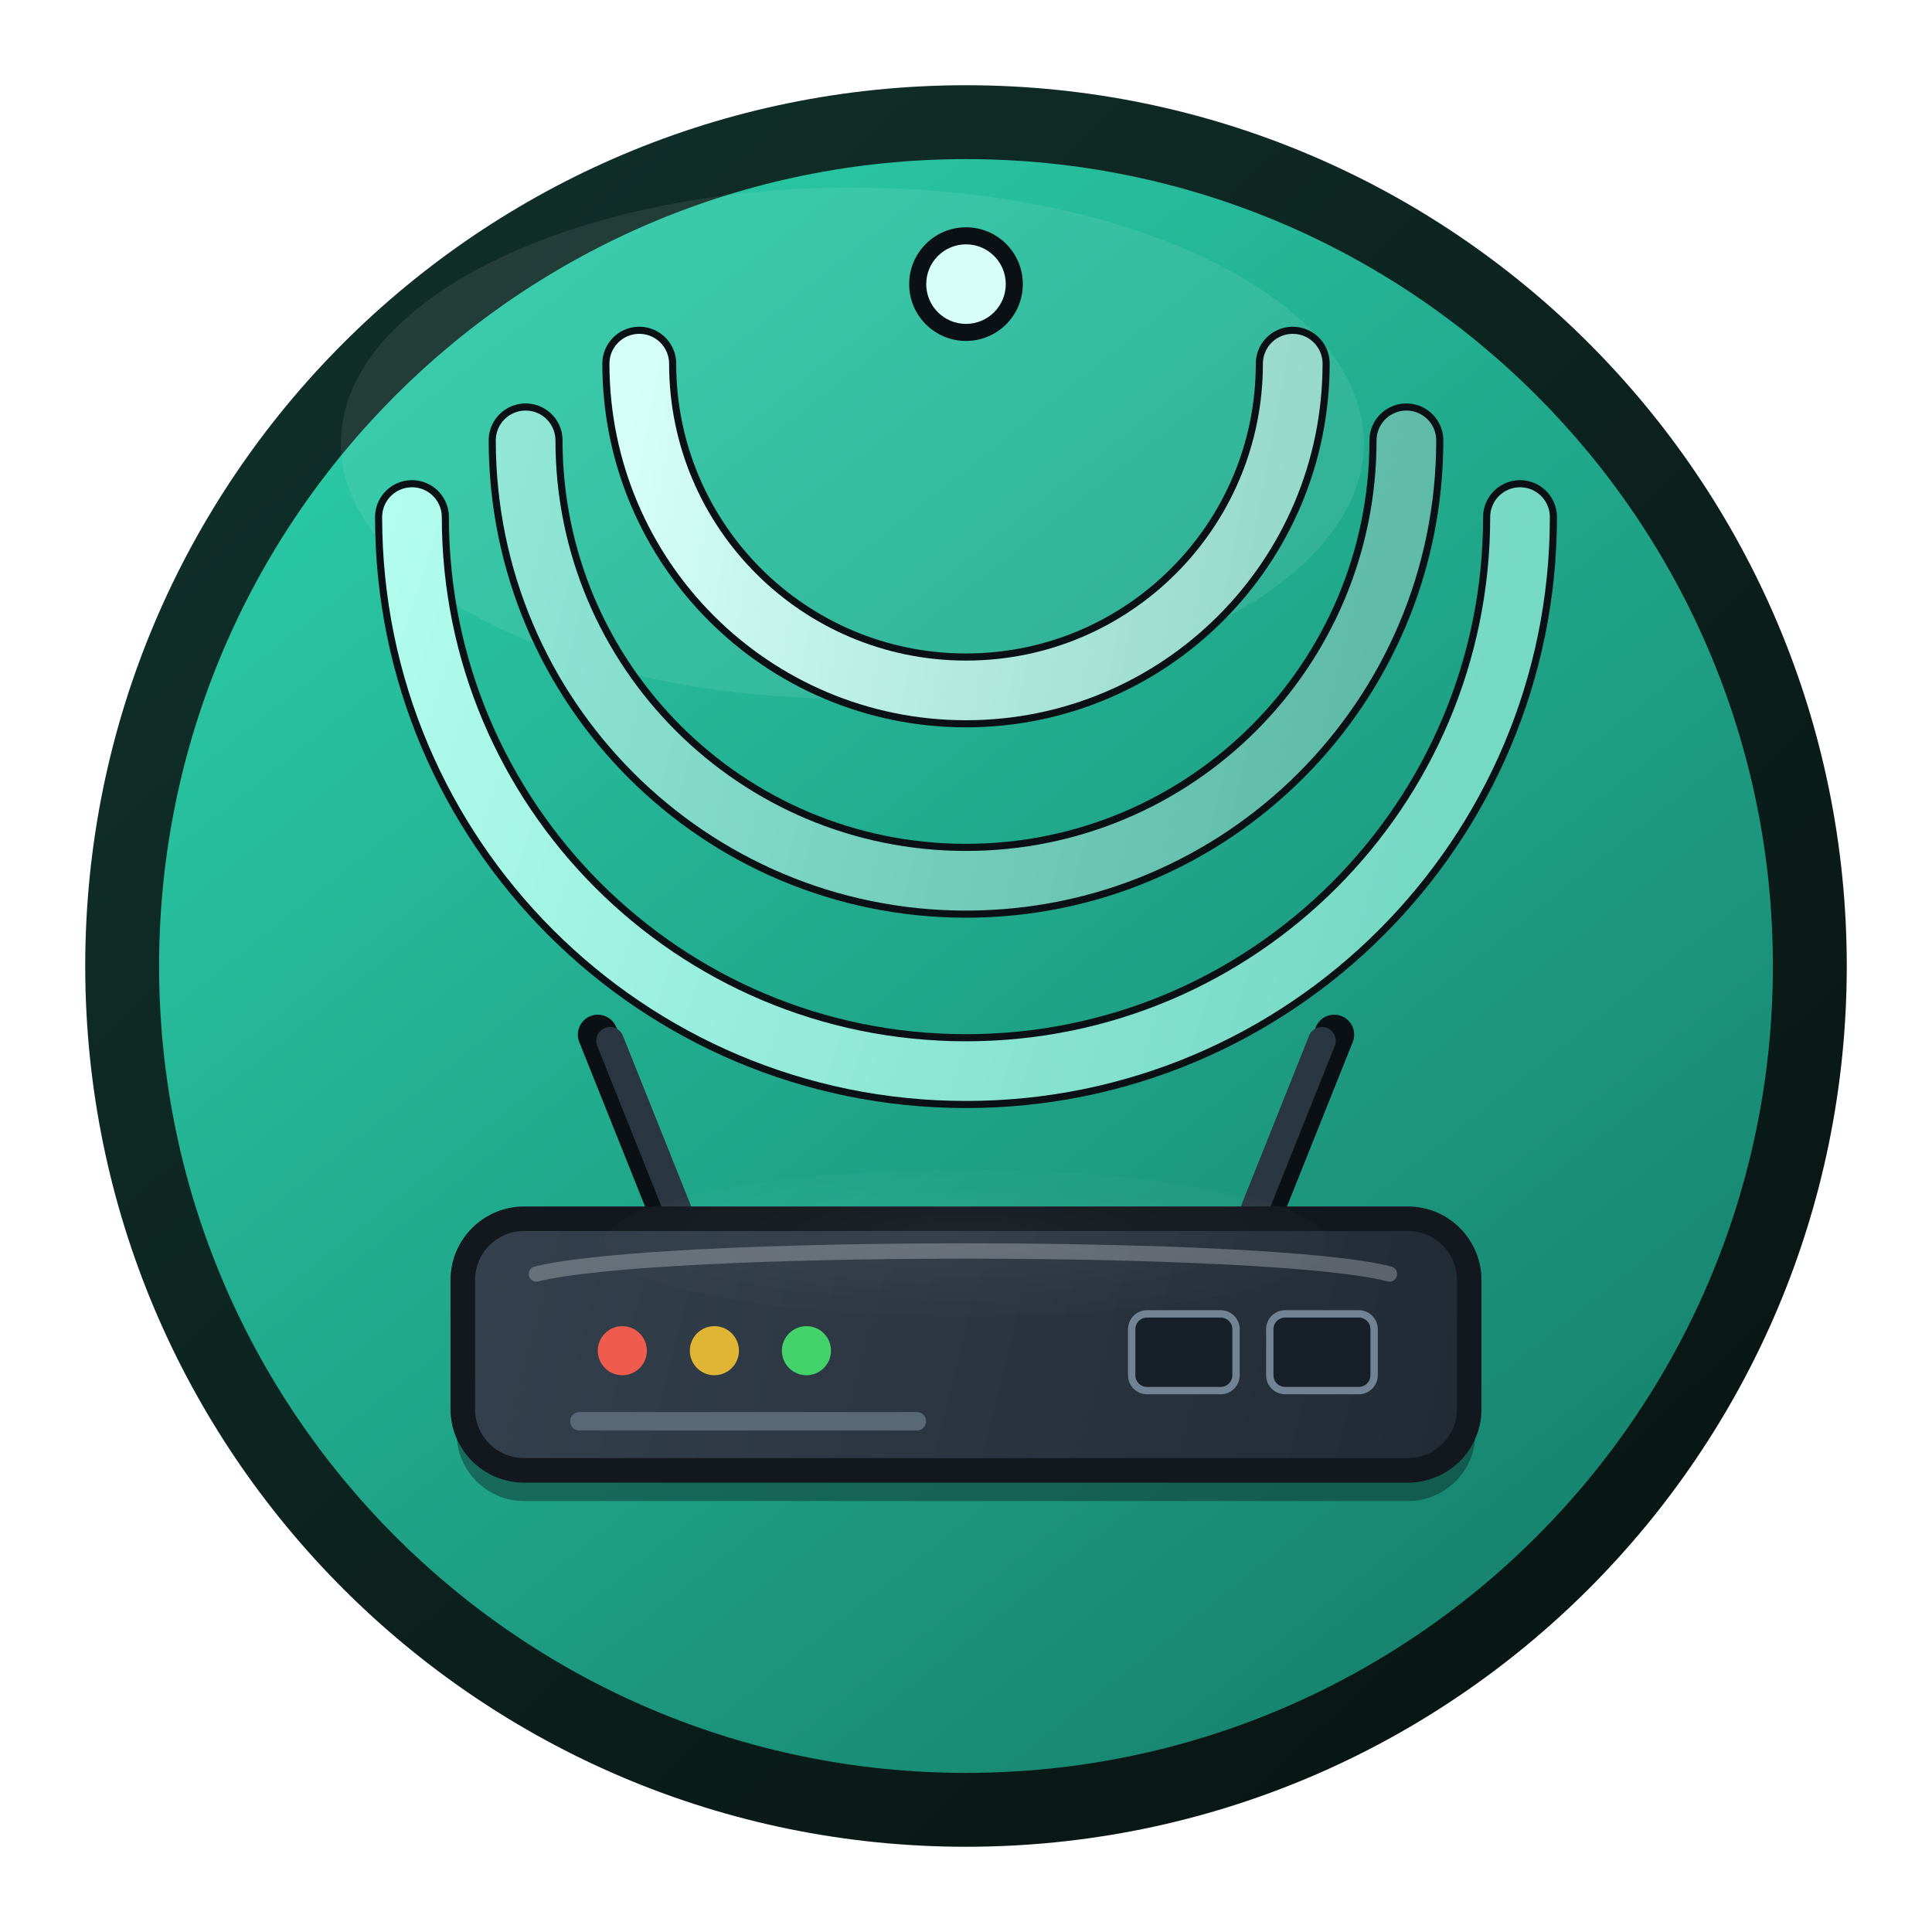
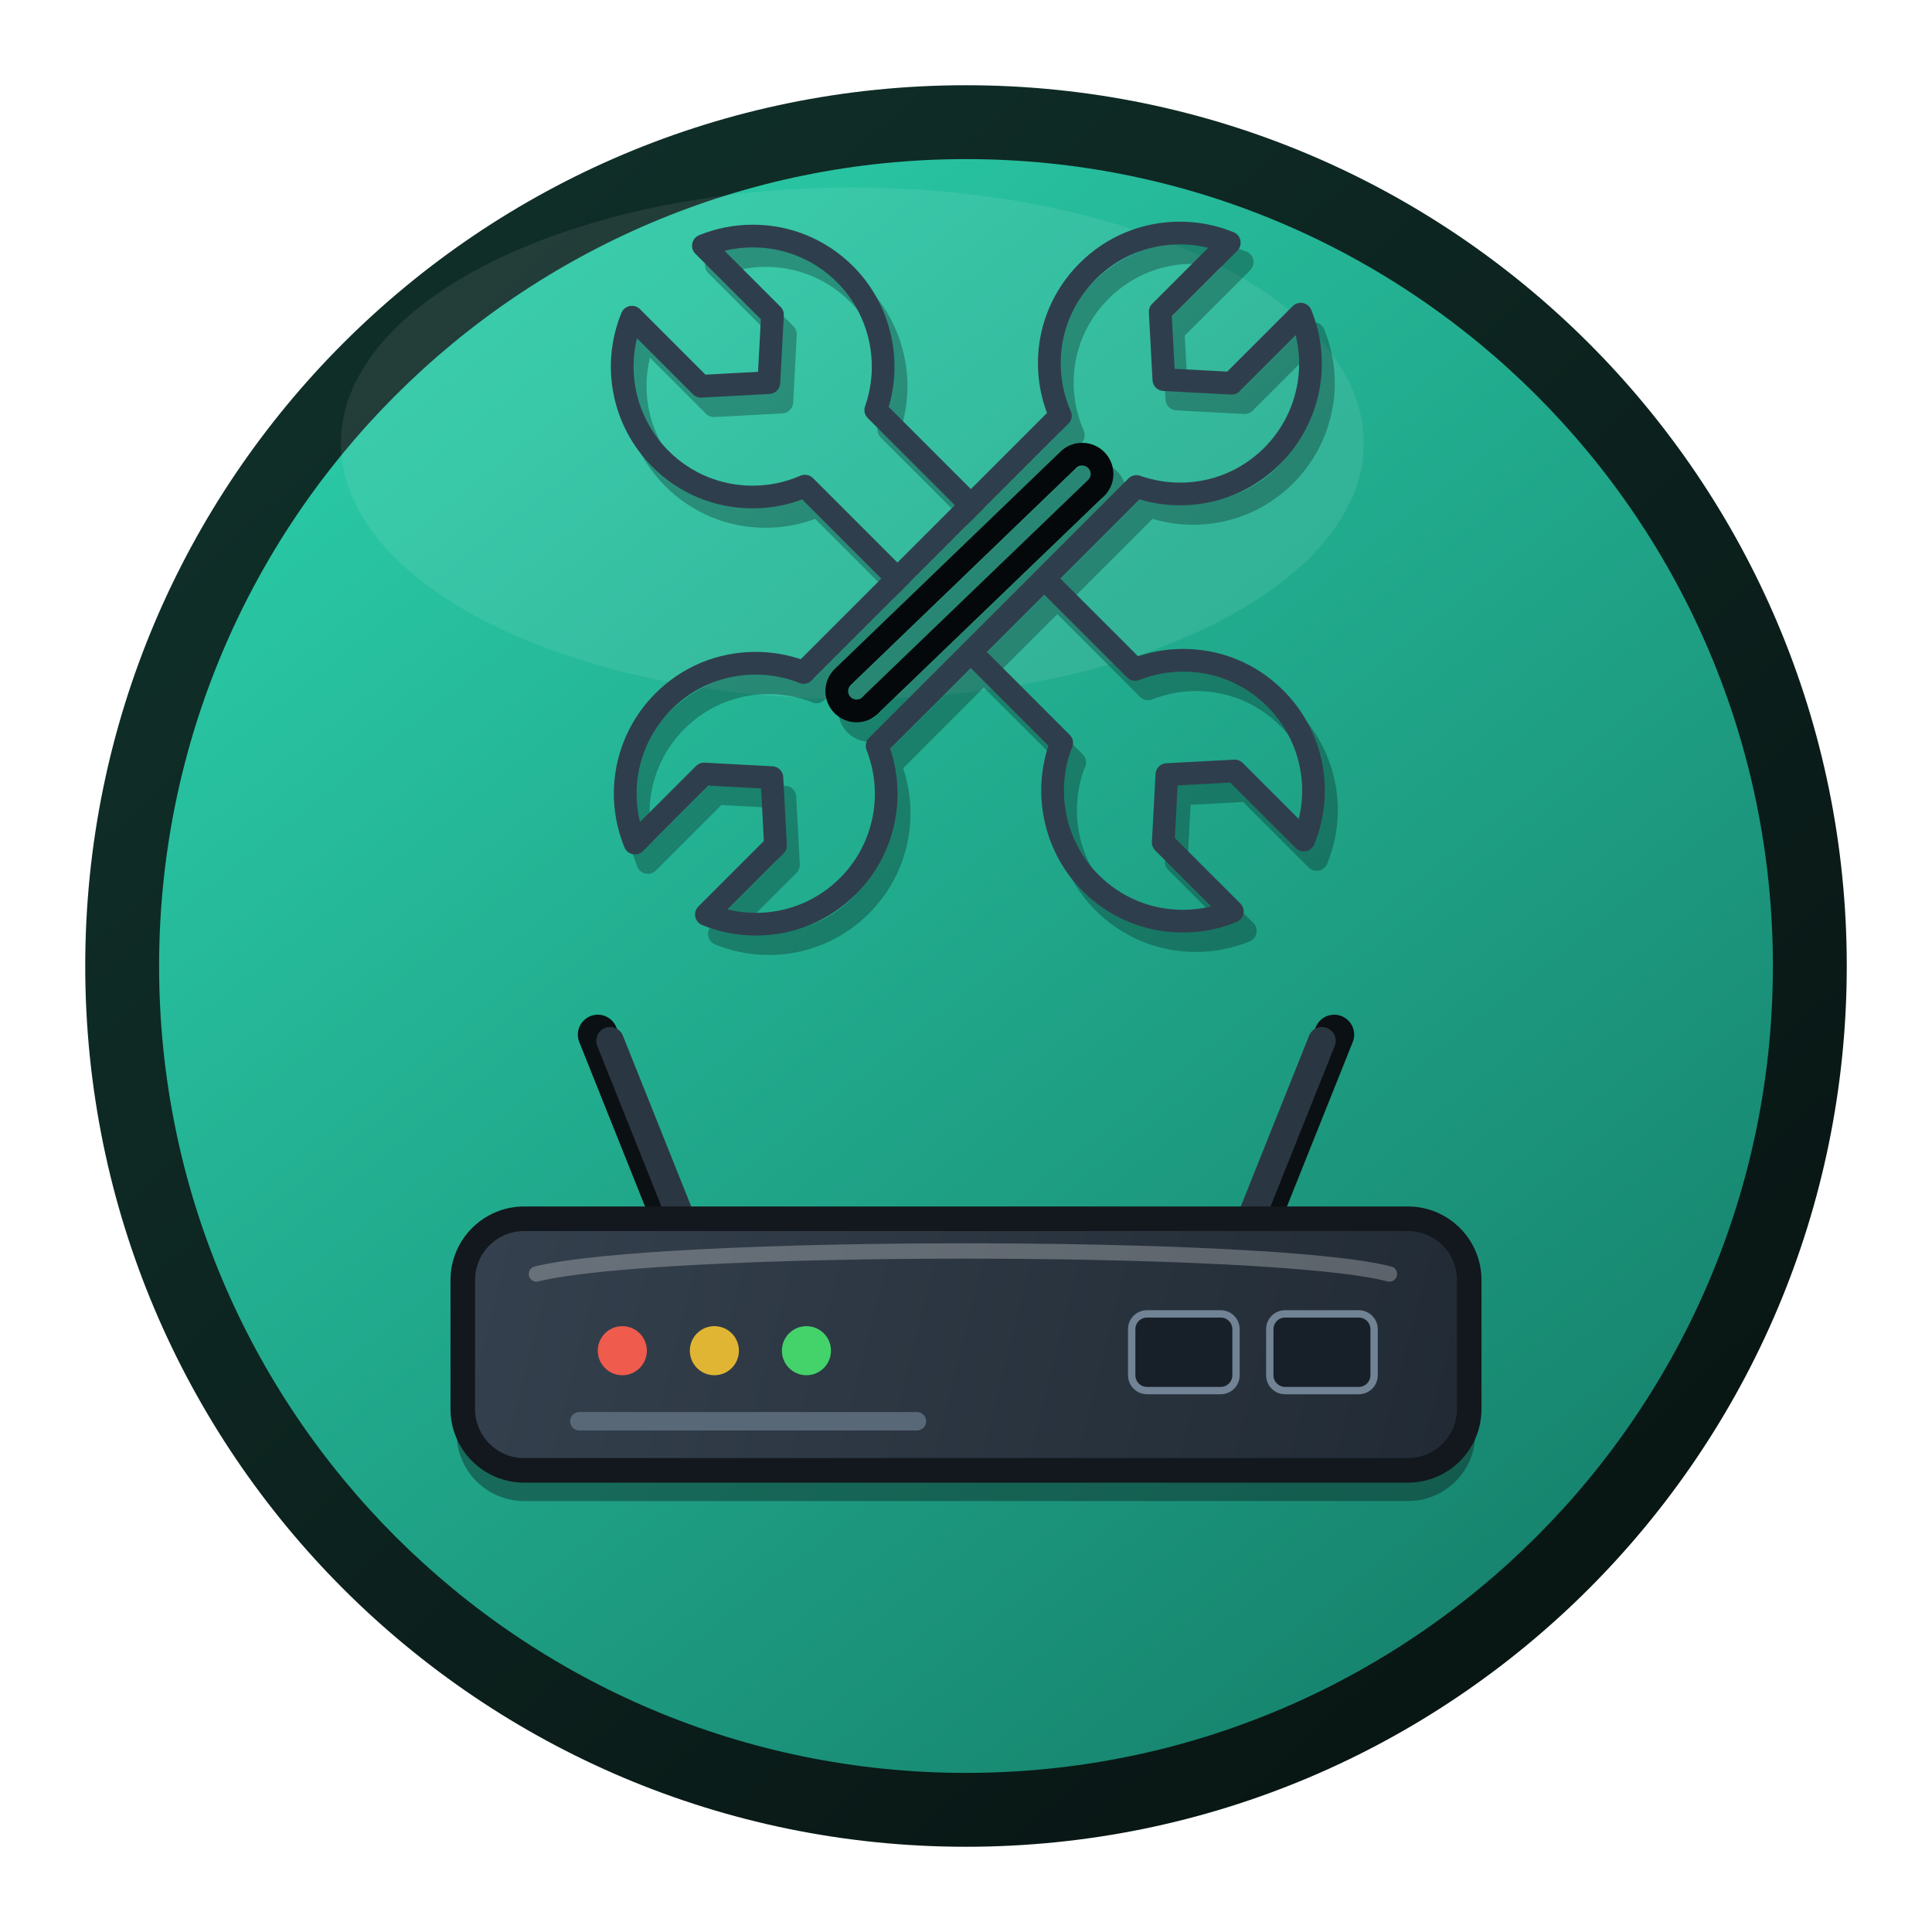
<svg xmlns="http://www.w3.org/2000/svg" viewBox="0 0 680 680" width="100%">
  <defs>
    <linearGradient id="bgRingGradient" x1="120" y1="100" x2="560" y2="580" gradientUnits="userSpaceOnUse">
      <stop offset="0%" stop-color="#102f29" />
      <stop offset="100%" stop-color="#081513" />
    </linearGradient>
    <linearGradient id="innerFillGradient" x1="170" y1="120" x2="520" y2="560" gradientUnits="userSpaceOnUse">
      <stop offset="0%" stop-color="#29c7a4" />
      <stop offset="100%" stop-color="#17856f" />
    </linearGradient>
    <linearGradient id="routerGrad" x1="182" y1="446" x2="504" y2="528" gradientUnits="userSpaceOnUse">
      <stop offset="0%" stop-color="#34404d" />
      <stop offset="100%" stop-color="#212a34" />
    </linearGradient>
-     <linearGradient id="signalGradOuter" x1="145" y1="78" x2="535" y2="205" gradientUnits="userSpaceOnUse">
-       <stop offset="0%" stop-color="#b6fff0" />
-       <stop offset="100%" stop-color="#76d9c4" />
-     </linearGradient>
-     <linearGradient id="signalGradMid" x1="185" y1="102" x2="495" y2="180" gradientUnits="userSpaceOnUse">
-       <stop offset="0%" stop-color="#93e8d8" />
-       <stop offset="100%" stop-color="#5fbba7" />
-     </linearGradient>
-     <linearGradient id="signalGradInner" x1="225" y1="122" x2="455" y2="165" gradientUnits="userSpaceOnUse">
-       <stop offset="0%" stop-color="#d6fff7" />
-       <stop offset="100%" stop-color="#97d9cb" />
-     </linearGradient>
    <radialGradient id="screenGlow" cx="50%" cy="44%" r="62%">
      <stop offset="0%" stop-color="rgba(255,255,255,.22)" />
      <stop offset="100%" stop-color="rgba(255,255,255,0)" />
    </radialGradient>
  </defs>
  <circle cx="340" cy="340" r="310" fill="url(#bgRingGradient)" />
  <circle cx="340" cy="340" r="284" fill="url(#innerFillGradient)" />
  <ellipse cx="300" cy="156" rx="180" ry="90" fill="rgba(255,255,255,0.08)" />
-   <g fill="none" stroke-linecap="round" stroke-linejoin="round">
-     <path d="M 145 182 A 195 195 0 0 0 535 182" stroke="#0a1013" stroke-width="26" />
-     <path d="M 145 182 A 195 195 0 0 0 535 182" stroke="url(#signalGradOuter)" stroke-width="21" />
-     <path d="M 185 155 A 155 155 0 0 0 495 155" stroke="#0a1013" stroke-width="26" />
-     <path d="M 185 155 A 155 155 0 0 0 495 155" stroke="url(#signalGradMid)" stroke-width="21" />
-     <path d="M 225 128 A 115 115 0 0 0 455 128" stroke="#0a1013" stroke-width="26" />
-     <path d="M 225 128 A 115 115 0 0 0 455 128" stroke="url(#signalGradInner)" stroke-width="21" />
-     <circle cx="340" cy="100" r="20" fill="#0a1013" />
-     <circle cx="340" cy="100" r="14" fill="#d7fff8" />
+   <g transform="translate(215 78) scale(1.14)">
+     <g transform="translate(4 6)" opacity="0.28">
+       <path fill="#05080A" d="M151.636,85.351c2.241-1.85,3.524-4.557,3.524-7.416c0-5.314-4.322-9.637-9.637-9.637       c-2.611,0-5.055,1.032-6.803,2.825l-69.186,66.608c-2.096,1.838-3.294,4.47-3.294,7.221c0,5.318,4.32,9.638,9.637,9.638       c2.799,0,5.441-1.226,7.289-3.368L151.636,85.351z M77.897,146.592c-0.303,0.366-0.968,0.989-2.022,0.989       c-1.447,0-2.628-1.185-2.628-2.629c0-1.006,0.568-1.656,1.026-2.06l69.386-66.804c0.496-0.508,1.157-0.789,1.865-0.789       c1.448,0,2.628,1.182,2.628,2.628c0,1.049-0.615,1.711-1.177,2.19l-68.803,66.176C78.079,146.39,77.988,146.489,77.897,146.592z" />
+       <path fill="#05080A" d="M176.71,131.928c-4.768,0-9.452,0.76-13.945,2.266l-23.969-23.972l24.444-24.447       c4.059,1.205,8.258,1.819,12.519,1.819c11.683,0,22.658-4.546,30.901-12.795c12.505-12.506,16.27-31.174,9.582-47.549       c-0.441-1.086-1.399-1.879-2.553-2.113c-1.146-0.221-2.337,0.13-3.169,0.957l-20.225,20.22l-16.235-0.866l-0.869-16.238       l20.226-20.22c0.828-0.826,1.19-2.019,0.954-3.167c-0.229-1.153-1.026-2.11-2.111-2.555c-5.276-2.156-10.858-3.249-16.58-3.249       c-11.697,0-22.696,4.555-30.971,12.83c-12.241,12.237-16.063,30.151-10.051,46.231l-23.503,23.503L85.778,57.203       c4.522-15.288,0.332-32.115-10.98-43.424C66.525,5.508,55.525,0.95,43.828,0.95c-5.727,0-11.305,1.097-16.579,3.248       c-1.086,0.441-1.879,1.398-2.113,2.555c-0.231,1.15,0.127,2.341,0.957,3.169l20.22,20.224l-0.866,16.234l-16.238,0.869       L8.988,27.025c-0.828-0.826-2.016-1.181-3.169-0.957c-1.151,0.231-2.11,1.027-2.555,2.113       c-6.682,16.378-2.922,35.043,9.583,47.549c8.252,8.252,19.23,12.797,30.914,12.797c5.28,0,10.422-0.924,15.317-2.747       l24.439,24.44L58.624,135.11c-4.497-1.499-9.182-2.262-13.94-2.262c-11.683,0-22.663,4.545-30.912,12.795       c-12.503,12.502-16.264,31.17-9.574,47.548c0.445,1.088,1.398,1.879,2.555,2.115c1.153,0.219,2.341-0.13,3.167-0.958       l20.216-20.219l16.24,0.862l0.866,16.242l-20.216,20.218c-0.832,0.828-1.192,2.02-0.957,3.169       c0.231,1.149,1.027,2.108,2.113,2.553c5.277,2.156,10.855,3.251,16.579,3.251c11.697,0,22.694-4.559,30.964-12.833       c11.764-11.755,15.776-29.13,10.523-44.83l24.901-24.903l23.958,23.959c-5.215,15.659-1.122,33.188,10.54,44.851       c8.265,8.268,19.261,12.823,30.964,12.823c5.726,0,11.304-1.092,16.58-3.248c1.089-0.445,1.879-1.396,2.115-2.553       c0.229-1.15-0.127-2.341-0.958-3.169l-20.218-20.219l0.865-16.237l16.238-0.866l20.218,20.218       c0.832,0.828,2.022,1.178,3.169,0.955c1.153-0.229,2.108-1.026,2.553-2.111c6.688-16.379,2.927-35.043-9.578-47.544       C199.355,136.466,188.39,131.928,176.71,131.928z M62.403,79.19c-0.669-0.67-1.566-1.028-2.478-1.028       c-0.473,0-0.95,0.096-1.398,0.291c-4.671,2.04-9.637,3.07-14.757,3.07c-9.811,0-19.032-3.816-25.958-10.744       c-9.204-9.206-12.77-22.381-9.736-34.756l17.29,17.291c0.702,0.705,1.622,1.086,2.668,1.023l20.943-1.121       c1.788-0.094,3.219-1.528,3.312-3.316l1.114-20.937c0.053-0.993-0.318-1.963-1.023-2.664L35.094,9.009       c2.849-0.689,5.768-1.043,8.74-1.043c9.827,0,19.063,3.831,26.016,10.776c9.941,9.938,13.331,24.956,8.636,38.263       c-0.45,1.271-0.127,2.691,0.826,3.645l26.895,26.895L88.483,105.27L62.403,79.19z M78.938,163.142       c5.383,13.658,2.176,29.16-8.162,39.498c-6.945,6.951-16.183,10.776-26.008,10.776c-2.972,0-5.895-0.353-8.74-1.047       l17.284-17.285c0.703-0.702,1.075-1.674,1.023-2.663l-1.114-20.946c-0.096-1.79-1.528-3.221-3.316-3.312l-20.945-1.116       c-0.98-0.041-1.963,0.318-2.663,1.023L9.009,185.354c-3.035-12.374,0.525-25.55,9.728-34.748       c6.932-6.934,16.144-10.746,25.957-10.746c4.208,0,8.354,0.705,12.329,2.111c0.171,0.059,0.335,0.137,0.505,0.213l0.71,0.297       c1.297,0.496,2.755,0.188,3.735-0.794l28.98-28.981c0.003,0,0.003,0,0.007-0.004l22.681-22.68c0,0,0-0.003,0.003-0.003       l27.617-27.617c1.02-1.02,1.311-2.555,0.739-3.875c-6.095-13.976-3.087-29.959,7.672-40.717       c6.951-6.945,16.19-10.776,26.016-10.776c2.974,0,5.896,0.351,8.74,1.044l-17.289,17.28c-0.705,0.702-1.078,1.675-1.023,2.668       l1.119,20.945c0.096,1.786,1.53,3.217,3.316,3.311l20.937,1.114c0.989,0.066,1.965-0.318,2.666-1.023l17.292-17.29       c3.032,12.378-0.53,25.553-9.735,34.759c-6.927,6.928-16.14,10.742-25.947,10.742c-4.213,0-8.354-0.708-12.316-2.11       c-1.276-0.454-2.693-0.126-3.645,0.826l-39.677,39.683l-11.447,11.44c0,0,0,0.004-0.003,0.004l-28.955,28.955       C78.734,160.366,78.429,161.845,78.938,163.142z M212.379,184.424l-17.292-17.289c-0.705-0.701-1.677-1.067-2.662-1.02       l-20.947,1.112c-1.79,0.096-3.221,1.529-3.312,3.316l-1.116,20.943c-0.051,0.992,0.321,1.964,1.023,2.662l17.285,17.285       c-2.847,0.695-5.77,1.044-8.74,1.044c-9.832,0-19.062-3.826-26.012-10.766c-9.941-9.945-13.333-24.969-8.634-38.287       c0.062-0.171,0.137-0.336,0.212-0.503l0.298-0.712c0.496-1.294,0.185-2.759-0.798-3.737l-25.573-25.574l8.932-8.932       l8.799-8.791l25.546,25.55c0.985,0.981,2.471,1.297,3.758,0.783c4.332-1.704,8.897-2.573,13.565-2.573       c9.801,0,19.01,3.812,25.93,10.735C211.849,158.874,215.408,172.046,212.379,184.424z" />
+     </g>
+     <g>
+       <path fill="#05080A" d="M151.636,85.351c2.241-1.85,3.524-4.557,3.524-7.416c0-5.314-4.322-9.637-9.637-9.637       c-2.611,0-5.055,1.032-6.803,2.825l-69.186,66.608c-2.096,1.838-3.294,4.47-3.294,7.221c0,5.318,4.32,9.638,9.637,9.638       c2.799,0,5.441-1.226,7.289-3.368L151.636,85.351z M77.897,146.592c-0.303,0.366-0.968,0.989-2.022,0.989       c-1.447,0-2.628-1.185-2.628-2.629c0-1.006,0.568-1.656,1.026-2.06l69.386-66.804c0.496-0.508,1.157-0.789,1.865-0.789       c1.448,0,2.628,1.182,2.628,2.628c0,1.049-0.615,1.711-1.177,2.19l-68.803,66.176C78.079,146.39,77.988,146.489,77.897,146.592z" />
+       <path fill="#2f3e4d" d="M176.71,131.928c-4.768,0-9.452,0.76-13.945,2.266l-23.969-23.972l24.444-24.447       c4.059,1.205,8.258,1.819,12.519,1.819c11.683,0,22.658-4.546,30.901-12.795c12.505-12.506,16.27-31.174,9.582-47.549       c-0.441-1.086-1.399-1.879-2.553-2.113c-1.146-0.221-2.337,0.13-3.169,0.957l-20.225,20.22l-16.235-0.866l-0.869-16.238       l20.226-20.22c0.828-0.826,1.19-2.019,0.954-3.167c-0.229-1.153-1.026-2.11-2.111-2.555c-5.276-2.156-10.858-3.249-16.58-3.249       c-11.697,0-22.696,4.555-30.971,12.83c-12.241,12.237-16.063,30.151-10.051,46.231l-23.503,23.503L85.778,57.203       c4.522-15.288,0.332-32.115-10.98-43.424C66.525,5.508,55.525,0.95,43.828,0.95c-5.727,0-11.305,1.097-16.579,3.248       c-1.086,0.441-1.879,1.398-2.113,2.555c-0.231,1.15,0.127,2.341,0.957,3.169l20.22,20.224l-0.866,16.234l-16.238,0.869       L8.988,27.025c-0.828-0.826-2.016-1.181-3.169-0.957c-1.151,0.231-2.11,1.027-2.555,2.113       c-6.682,16.378-2.922,35.043,9.583,47.549c8.252,8.252,19.23,12.797,30.914,12.797c5.28,0,10.422-0.924,15.317-2.747       l24.439,24.44L58.624,135.11c-4.497-1.499-9.182-2.262-13.94-2.262c-11.683,0-22.663,4.545-30.912,12.795       c-12.503,12.502-16.264,31.17-9.574,47.548c0.445,1.088,1.398,1.879,2.555,2.115c1.153,0.219,2.341-0.13,3.167-0.958       l20.216-20.219l16.24,0.862l0.866,16.242l-20.216,20.218c-0.832,0.828-1.192,2.02-0.957,3.169       c0.231,1.149,1.027,2.108,2.113,2.553c5.277,2.156,10.855,3.251,16.579,3.251c11.697,0,22.694-4.559,30.964-12.833       c11.764-11.755,15.776-29.13,10.523-44.83l24.901-24.903l23.958,23.959c-5.215,15.659-1.122,33.188,10.54,44.851       c8.265,8.268,19.261,12.823,30.964,12.823c5.726,0,11.304-1.092,16.58-3.248c1.089-0.445,1.879-1.396,2.115-2.553       c0.229-1.15-0.127-2.341-0.958-3.169l-20.218-20.219l0.865-16.237l16.238-0.866l20.218,20.218       c0.832,0.828,2.022,1.178,3.169,0.955c1.153-0.229,2.108-1.026,2.553-2.111c6.688-16.379,2.927-35.043-9.578-47.544       C199.355,136.466,188.39,131.928,176.71,131.928z M62.403,79.19c-0.669-0.67-1.566-1.028-2.478-1.028       c-0.473,0-0.95,0.096-1.398,0.291c-4.671,2.04-9.637,3.07-14.757,3.07c-9.811,0-19.032-3.816-25.958-10.744       c-9.204-9.206-12.77-22.381-9.736-34.756l17.29,17.291c0.702,0.705,1.622,1.086,2.668,1.023l20.943-1.121       c1.788-0.094,3.219-1.528,3.312-3.316l1.114-20.937c0.053-0.993-0.318-1.963-1.023-2.664L35.094,9.009       c2.849-0.689,5.768-1.043,8.74-1.043c9.827,0,19.063,3.831,26.016,10.776c9.941,9.938,13.331,24.956,8.636,38.263       c-0.45,1.271-0.127,2.691,0.826,3.645l26.895,26.895L88.483,105.27L62.403,79.19z M78.938,163.142       c5.383,13.658,2.176,29.16-8.162,39.498c-6.945,6.951-16.183,10.776-26.008,10.776c-2.972,0-5.895-0.353-8.74-1.047       l17.284-17.285c0.703-0.702,1.075-1.674,1.023-2.663l-1.114-20.946c-0.096-1.79-1.528-3.221-3.316-3.312l-20.945-1.116       c-0.98-0.041-1.963,0.318-2.663,1.023L9.009,185.354c-3.035-12.374,0.525-25.55,9.728-34.748       c6.932-6.934,16.144-10.746,25.957-10.746c4.208,0,8.354,0.705,12.329,2.111c0.171,0.059,0.335,0.137,0.505,0.213l0.71,0.297       c1.297,0.496,2.755,0.188,3.735-0.794l28.98-28.981c0.003,0,0.003,0,0.007-0.004l22.681-22.68c0,0,0-0.003,0.003-0.003       l27.617-27.617c1.02-1.02,1.311-2.555,0.739-3.875c-6.095-13.976-3.087-29.959,7.672-40.717       c6.951-6.945,16.19-10.776,26.016-10.776c2.974,0,5.896,0.351,8.74,1.044l-17.289,17.28c-0.705,0.702-1.078,1.675-1.023,2.668       l1.119,20.945c0.096,1.786,1.53,3.217,3.316,3.311l20.937,1.114c0.989,0.066,1.965-0.318,2.666-1.023l17.292-17.29       c3.032,12.378-0.53,25.553-9.735,34.759c-6.927,6.928-16.14,10.742-25.947,10.742c-4.213,0-8.354-0.708-12.316-2.11       c-1.276-0.454-2.693-0.126-3.645,0.826l-39.677,39.683l-11.447,11.44c0,0,0,0.004-0.003,0.004l-28.955,28.955       C78.734,160.366,78.429,161.845,78.938,163.142z M212.379,184.424l-17.292-17.289c-0.705-0.701-1.677-1.067-2.662-1.02       l-20.947,1.112c-1.79,0.096-3.221,1.529-3.312,3.316l-1.116,20.943c-0.051,0.992,0.321,1.964,1.023,2.662l17.285,17.285       c-2.847,0.695-5.77,1.044-8.74,1.044c-9.832,0-19.062-3.826-26.012-10.766c-9.941-9.945-13.333-24.969-8.634-38.287       c0.062-0.171,0.137-0.336,0.212-0.503l0.298-0.712c0.496-1.294,0.185-2.759-0.798-3.737l-25.573-25.574l8.932-8.932       l8.799-8.791l25.546,25.55c0.985,0.981,2.471,1.297,3.758,0.783c4.332-1.704,8.897-2.573,13.565-2.573       c9.801,0,19.01,3.812,25.93,10.735C211.849,158.874,215.408,172.046,212.379,184.424z" />
+     </g>
  </g>
  <g transform="translate(340 470) scale(1.08) translate(-340 -470)">
    <line x1="250" y1="447" x2="220" y2="372" stroke="#0a1013" stroke-width="13" stroke-linecap="round" />
    <line x1="430" y1="447" x2="460" y2="372" stroke="#0a1013" stroke-width="13" stroke-linecap="round" />
    <line x1="252" y1="444" x2="224" y2="374" stroke="#2a3641" stroke-width="9" stroke-linecap="round" />
    <line x1="428" y1="444" x2="456" y2="374" stroke="#2a3641" stroke-width="9" stroke-linecap="round" />
    <circle cx="252" cy="444" r="7" fill="#12181d" />
    <circle cx="428" cy="444" r="7" fill="#12181d" />
    <rect x="174" y="440" width="332" height="84" rx="22" fill="#0a1013" opacity=".38" />
    <rect x="176" y="432" width="328" height="82" rx="20" fill="url(#routerGrad)" stroke="#12181d" stroke-width="8" />
    <path d="M200 450 C240 440, 440 440, 478 450" fill="none" stroke="rgba(255,255,255,.26)" stroke-width="5" stroke-linecap="round" />
    <circle cx="228" cy="475" r="8" fill="#ef5b4c" />
    <circle cx="258" cy="475" r="8" fill="#e1b534" />
    <circle cx="288" cy="475" r="8" fill="#44d26a" />
    <path d="M214 498 H324" stroke="#596877" stroke-width="6" stroke-linecap="round" />
    <rect x="394" y="463" width="34" height="25" rx="5" fill="#172028" stroke="#718394" stroke-width="2.4" />
    <rect x="439" y="463" width="34" height="25" rx="5" fill="#172028" stroke="#718394" stroke-width="2.4" />
-     <ellipse cx="340" cy="440" rx="118" ry="24" fill="url(#screenGlow)" opacity=".22" />
  </g>
</svg>
